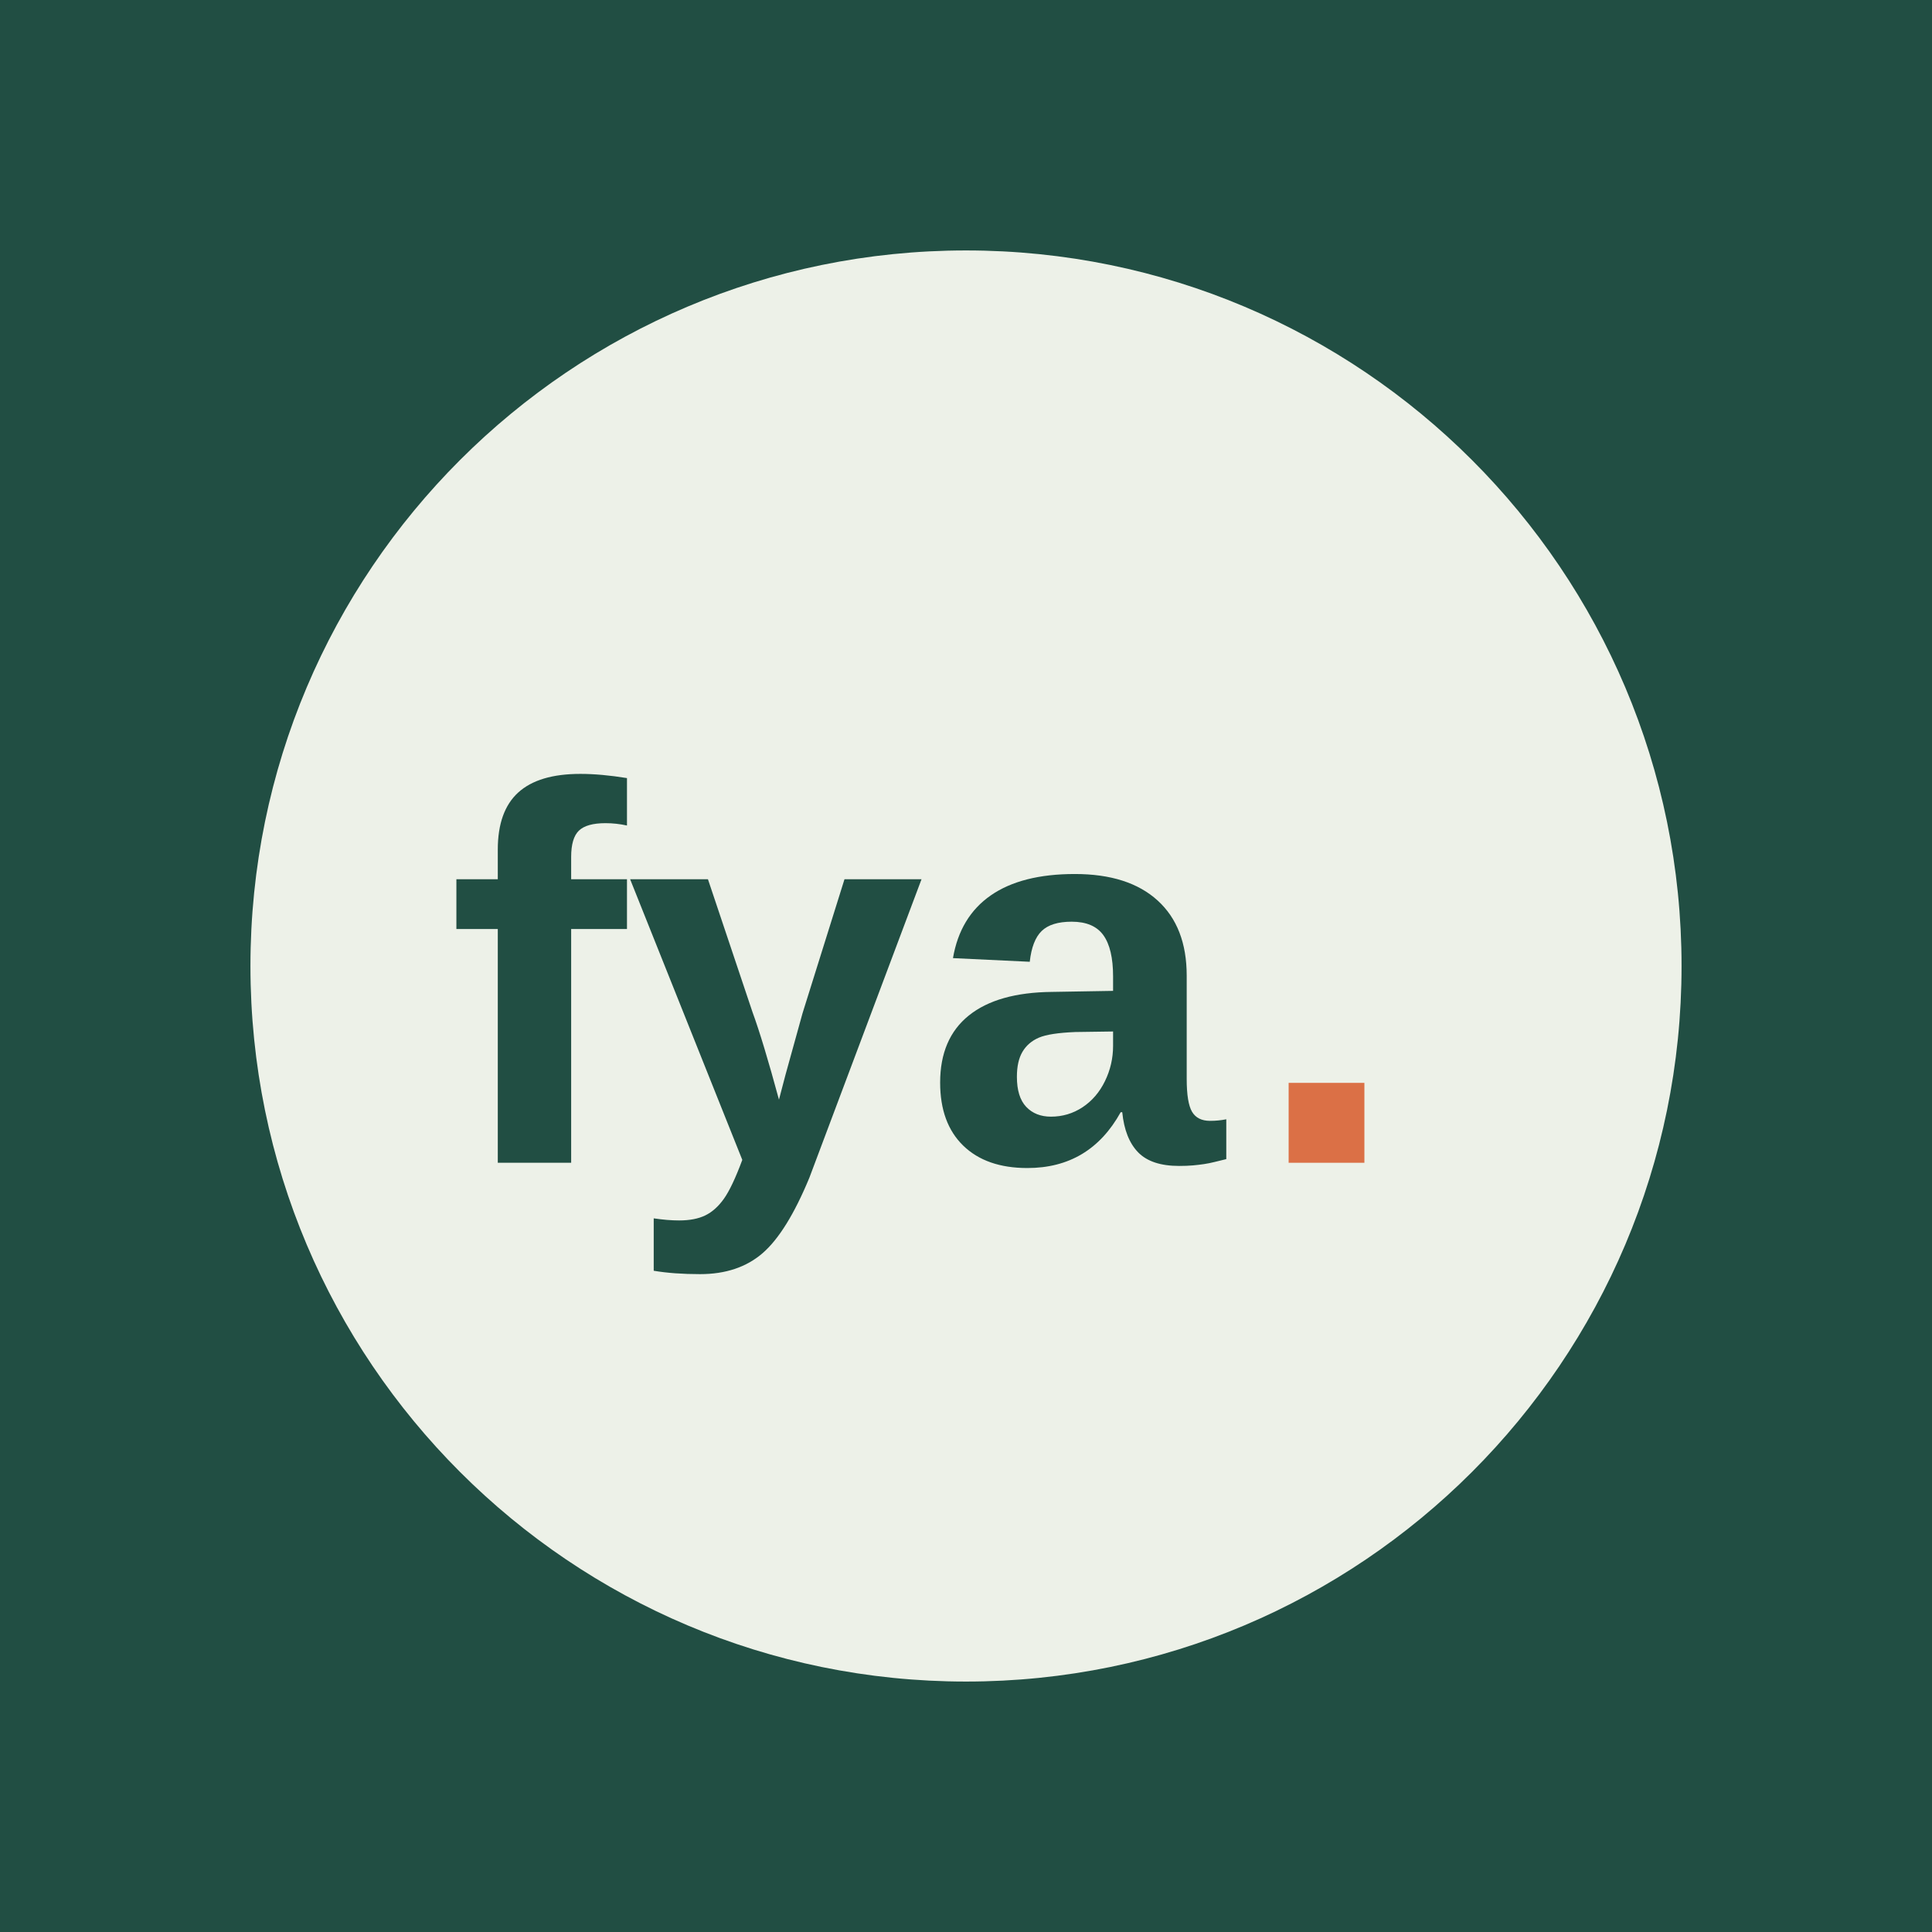
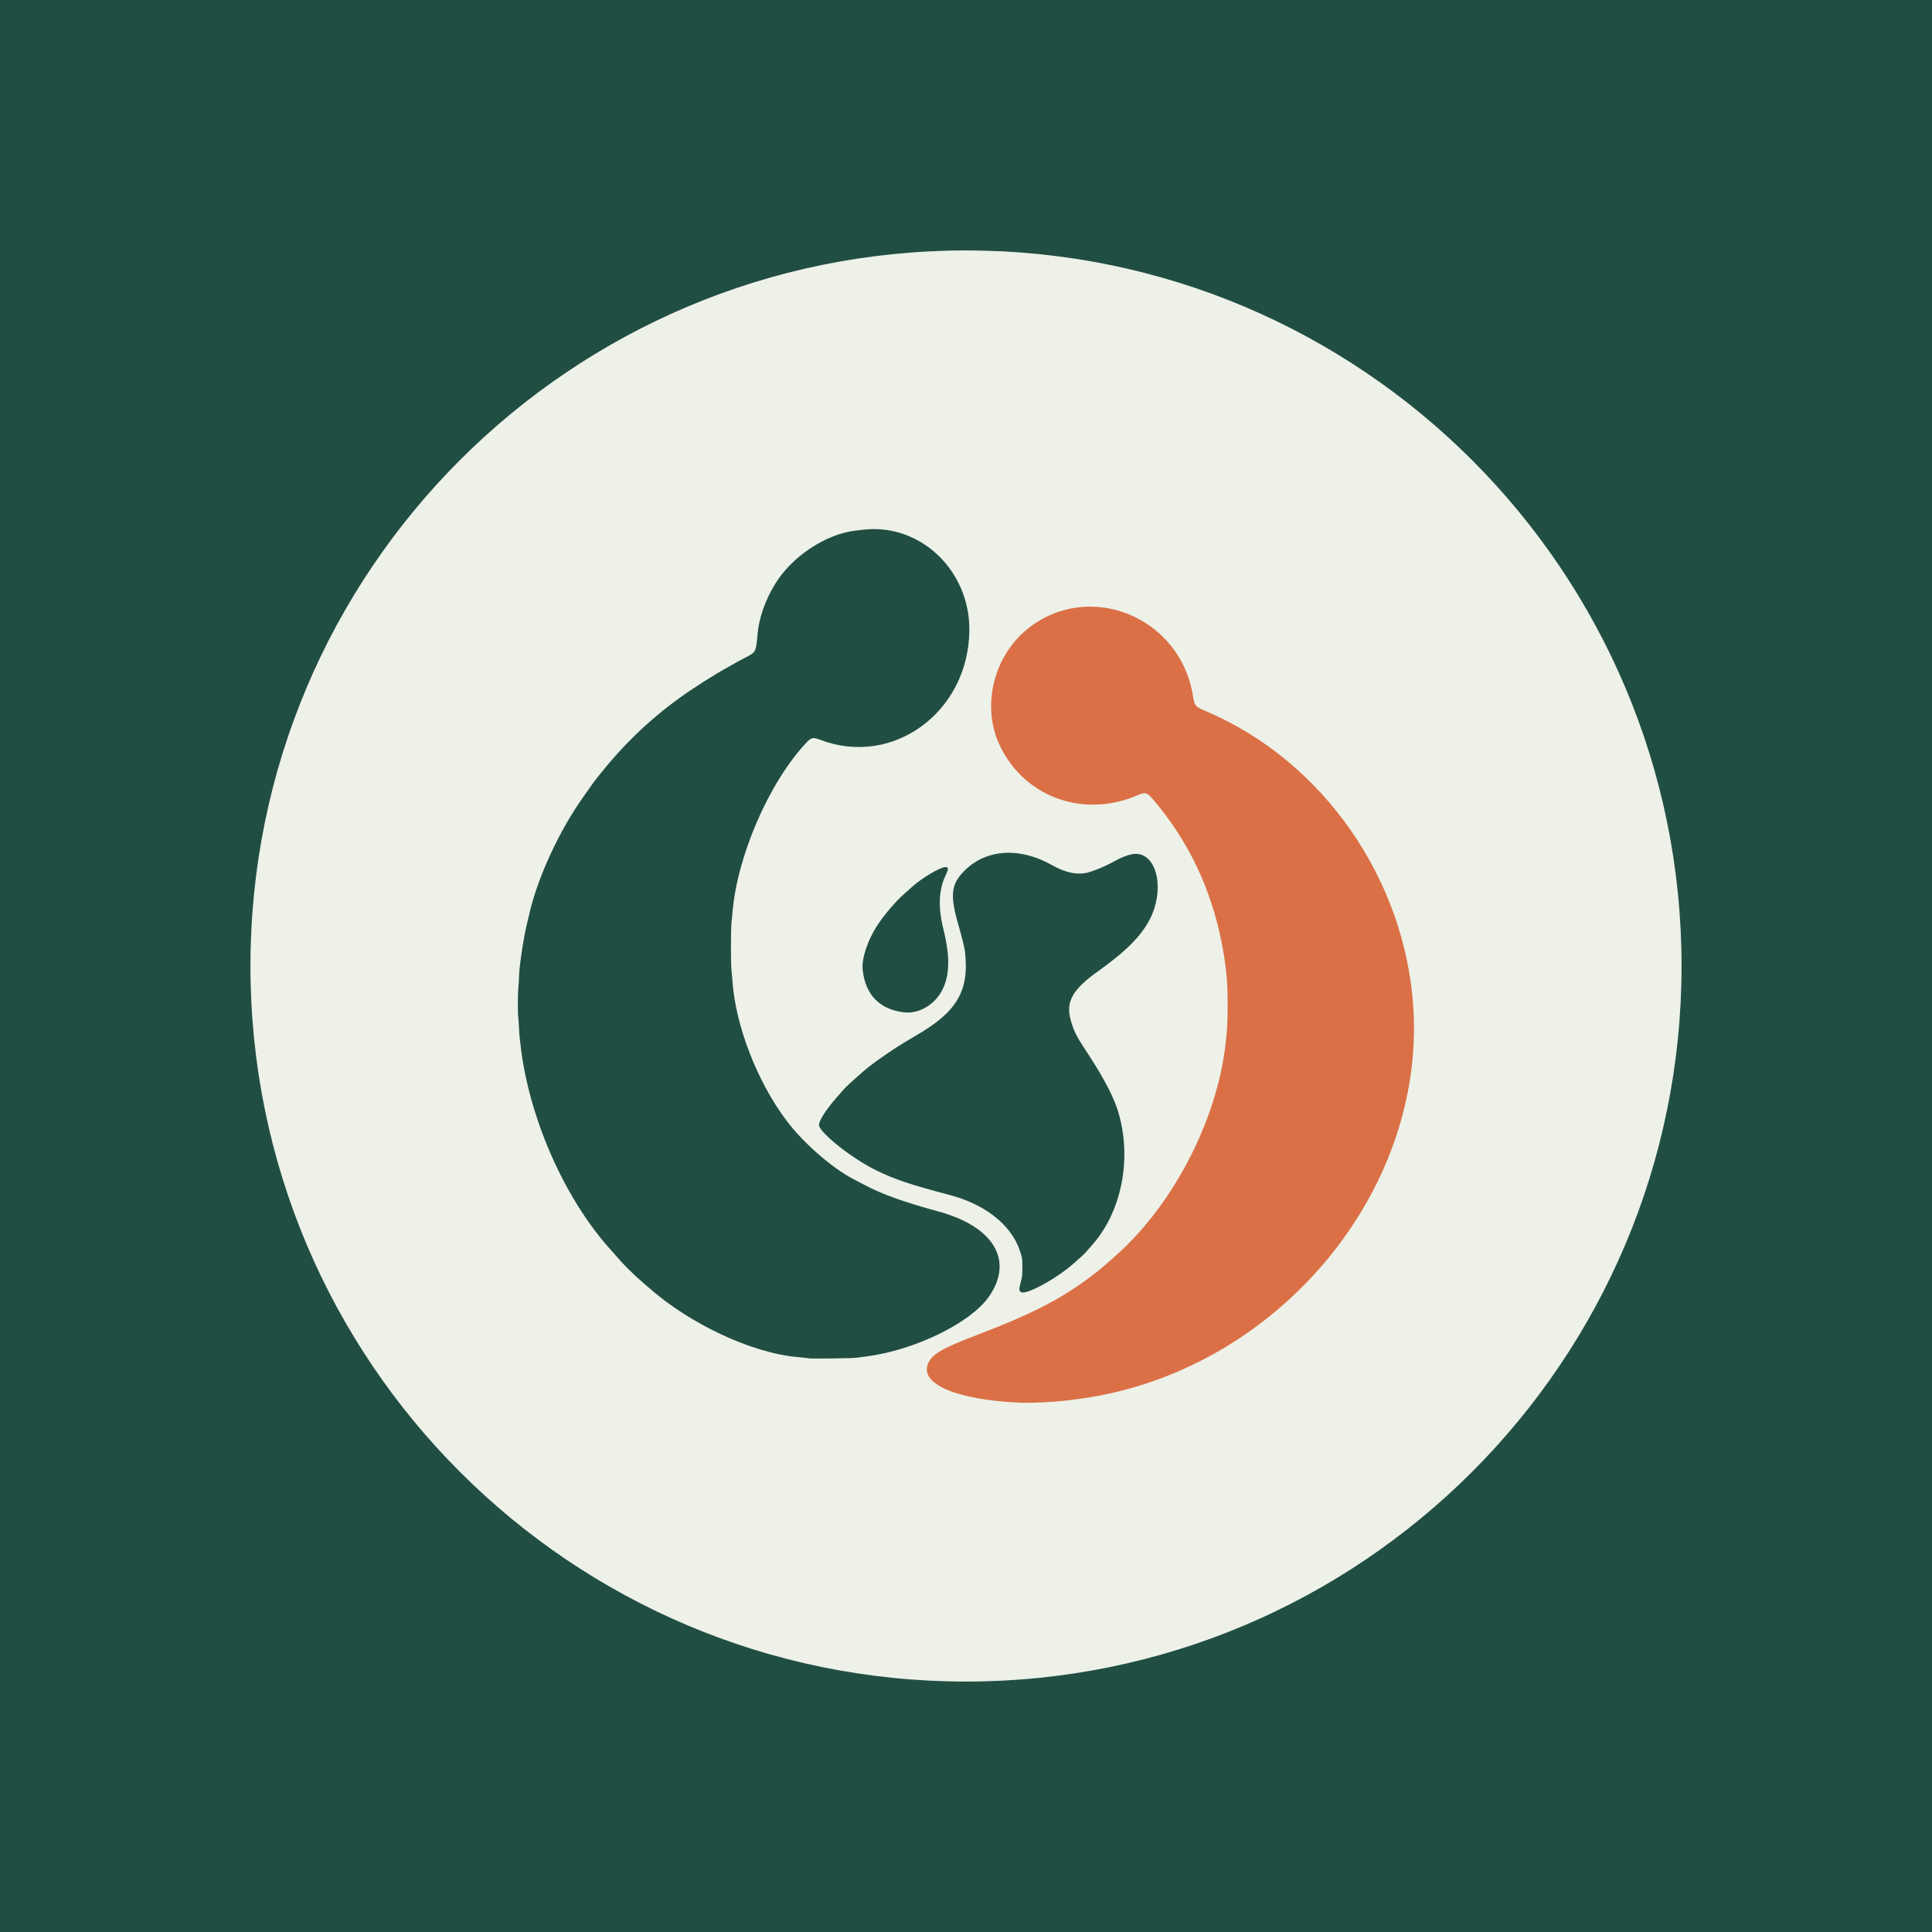
<svg xmlns="http://www.w3.org/2000/svg" width="1080" height="1080" viewBox="0 0 1080 1080" role="img" aria-labelledby="title">
  <rect width="1080" height="1080" fill="#214e43" />
  <circle cx="540" cy="540" r="400" fill="#edf1e8" />
-   <text x="250" y="650" fill="#214e43" font-family="Arial, sans-serif" font-size="300" font-weight="700">fya</text>
-   <text x="700" y="650" fill="#db7046" font-family="Arial, sans-serif" font-size="300" font-weight="700">.</text>
+   <g transform="translate(273.7631 280) scale(0.7796102) translate(-284 -141)">
+     <path fill="#214e43" d="M512.8 755.8C511.3 755.6 506.5 755 504.8 754.9C472 752.1 427.3 731.2 397.3 704.5C396.3 703.6 393.8 701.5 391.9 699.8C387.2 695.7 380.4 689 376.4 684.4C374.6 682.3 372.3 679.7 371.3 678.6C338.7 642.9 313.2 586.2 306.5 534.6C305.4 525.7 305.2 523.9 305 519C304.9 516.2 304.6 512.9 304.5 511.8C304 508.3 304.1 493.4 304.6 489.1C304.8 487.1 305 484.2 305 482.5C305 475.7 308.3 453.7 310.8 443.8C311.2 442.2 311.9 439 312.5 436.6C318.4 411.1 333.6 378.1 350.3 354.4C357.2 344.4 358.6 342.6 362.2 338C379.3 316.4 397.9 298.4 419.8 282.5C428.9 275.8 446.1 264.9 455.4 259.9C456.6 259.2 459.1 257.8 461 256.7C462.9 255.7 466.1 254 468.1 252.9C474.8 249.5 474.9 249.2 476 236.9C477 225.2 481.4 212.4 488.5 200.8C500.5 180.9 525.2 164.6 546.5 162.3C547.8 162.1 550.5 161.8 552.4 161.6C593.2 157.2 628.7 191.4 627.9 234.6C626.9 292.7 573 332 521.2 312.4C515.7 310.3 514.6 310.5 510.6 314.8C483.9 343.6 461.3 396 458 436.6C457.9 438.4 457.6 441.1 457.4 442.6C456.8 446.6 456.8 474.4 457.4 478.4C457.6 479.9 457.9 482.8 458 484.8C460.1 517 475.8 557.7 497 585.6C509.2 601.8 530 619.8 545.5 627.7C547.5 628.7 550.9 630.5 553 631.6C565.1 638.1 581.4 643.9 605 650.3C645.5 661.1 660.2 685.8 641.7 711.9C628.4 730.6 588.9 749.8 554.6 754.4C551.9 754.7 548.4 755.2 546.9 755.4C544.3 755.8 514.8 756.2 512.8 755.8ZM665.1 708.4C663.5 707.6 663.4 706.1 664.5 702.2C665.8 697.4 665.9 697 665.9 690.6C665.9 684 665.8 683.6 663.9 678C657.6 659.9 639 645.3 613.8 638.7C585.1 631.1 574.8 627.7 560.9 620.9C543.9 612.6 520.9 594.4 520.1 588.7C519.7 585.9 525.3 577.2 533 568.5C534.3 567 536.4 564.7 537.6 563.2C538.9 561.8 541.1 559.6 542.5 558.4C544 557.1 546.5 554.8 548.3 553.2C551.9 549.9 557.7 545.2 561.4 542.6C572.7 534.6 578.1 531.1 590.1 524.1C619.4 507.1 628.1 491.8 624.7 463.8C624.4 461.2 622.7 454.4 620.4 446.3C613.7 423.3 614.6 415.8 624.9 405.7C640.5 390.5 664.4 389.2 687.4 402.3C697.3 407.9 706.1 409.5 713.9 407.2C719.8 405.3 725.6 402.9 731.5 399.6C739.2 395.4 745 393.6 749 394.2C763.2 396.3 767.6 420.9 757.4 440.8C751.1 453.1 740.4 463.8 720 478.4C701.5 491.6 696.7 500.5 700.8 514.1C703.3 522.3 704.8 525.1 713.3 538C724.6 555.3 731.7 569 734.8 579.6C744.6 612.8 737.1 650.7 716 674.5C714.7 676 712.8 678.1 711.8 679.3C710.8 680.4 709.1 682.2 708 683.1C706.8 684.1 704.5 686.1 702.9 687.6C691 698.3 669.1 710.4 665.1 708.4ZM580.8 507.7C563.4 505.6 553.1 494.8 551.4 476.9C550.6 469 555.2 455.4 562.1 445.1C567.3 437.2 575.4 427.8 581.5 422.5C583.4 420.9 585.9 418.6 587.1 417.5C593.7 411.6 606.4 404 610.3 403.6C613.1 403.3 613.2 404.6 610.7 409.9C605.9 420.1 605.4 432.7 609.4 448.5C614.1 467.6 613.9 481 608.6 491.5C603.2 502.3 591.6 509.1 580.8 507.7Z" />
+     <path fill="#db7046" d="M663.9 787.6C618.1 785.6 591.2 773.8 598.6 758.9C601.8 752.4 608.9 748.4 634.8 738.5C675 723.2 697.1 711.5 720.1 693.2C723.9 690.1 725.6 688.7 733.5 681.6C774.3 645.2 805.4 585 811.6 530.5C812.6 521.5 812.8 519 813 511.3C813.3 501.5 813 487.3 812.4 482C811.4 473.4 811.2 471.4 810.5 467C803.9 426.2 788.5 390.8 763.9 360.2C755.1 349.4 755 349.3 747.9 352.3C708.9 368.9 666.2 352.8 649.2 315.2C636.7 287.5 645.4 252.3 669.6 232.8C713.5 197.5 779 223.9 788.2 280.6C789.5 288.3 789.6 288.4 797.8 291.9C881.6 327.6 940.7 412.5 946.3 505.2C954.1 636.1 850.6 760.9 715.3 783.6C707.4 784.9 693.2 786.7 687.1 787C675.9 787.7 669.6 787.8 663.9 787.6Z" />
+   </g>
</svg>
